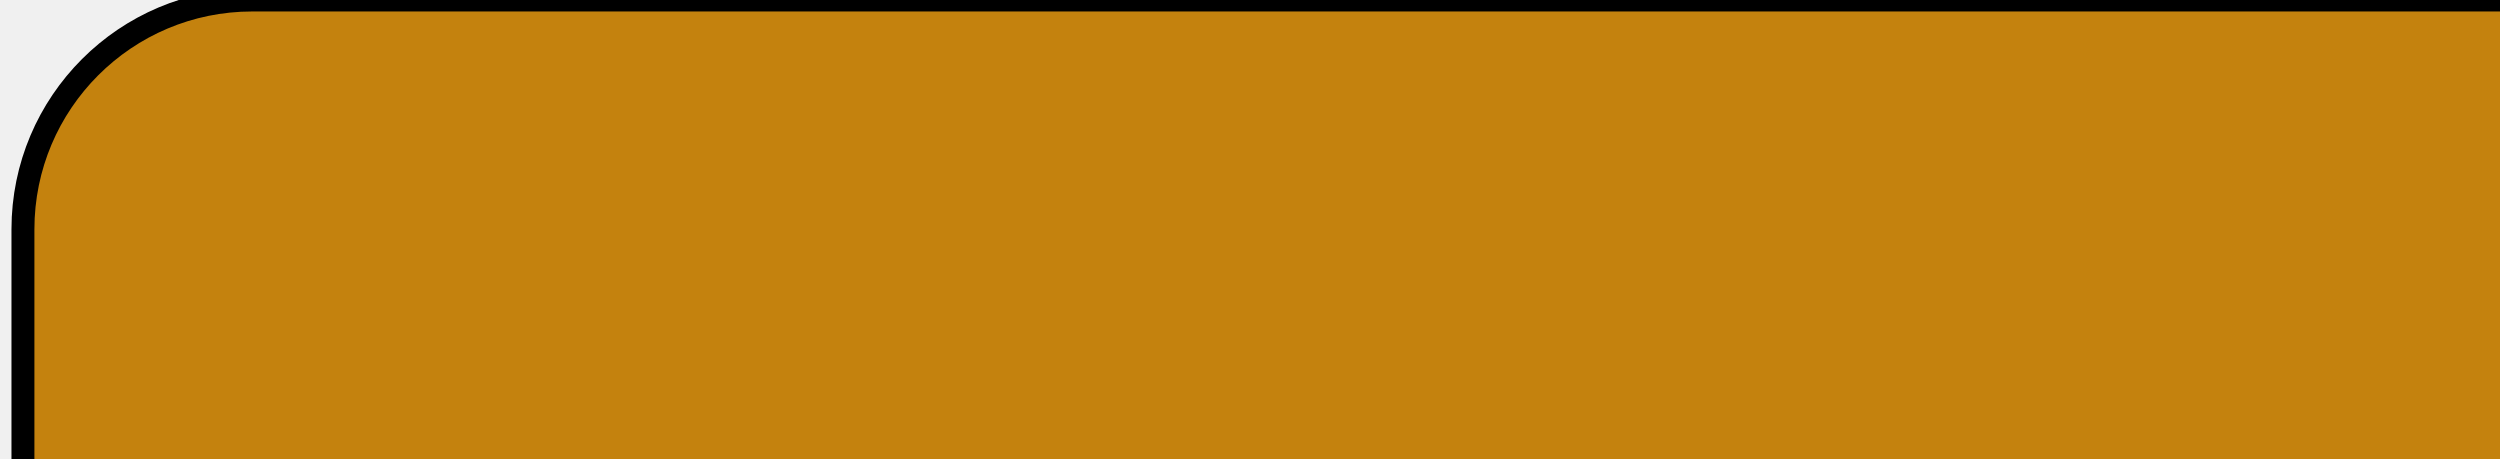
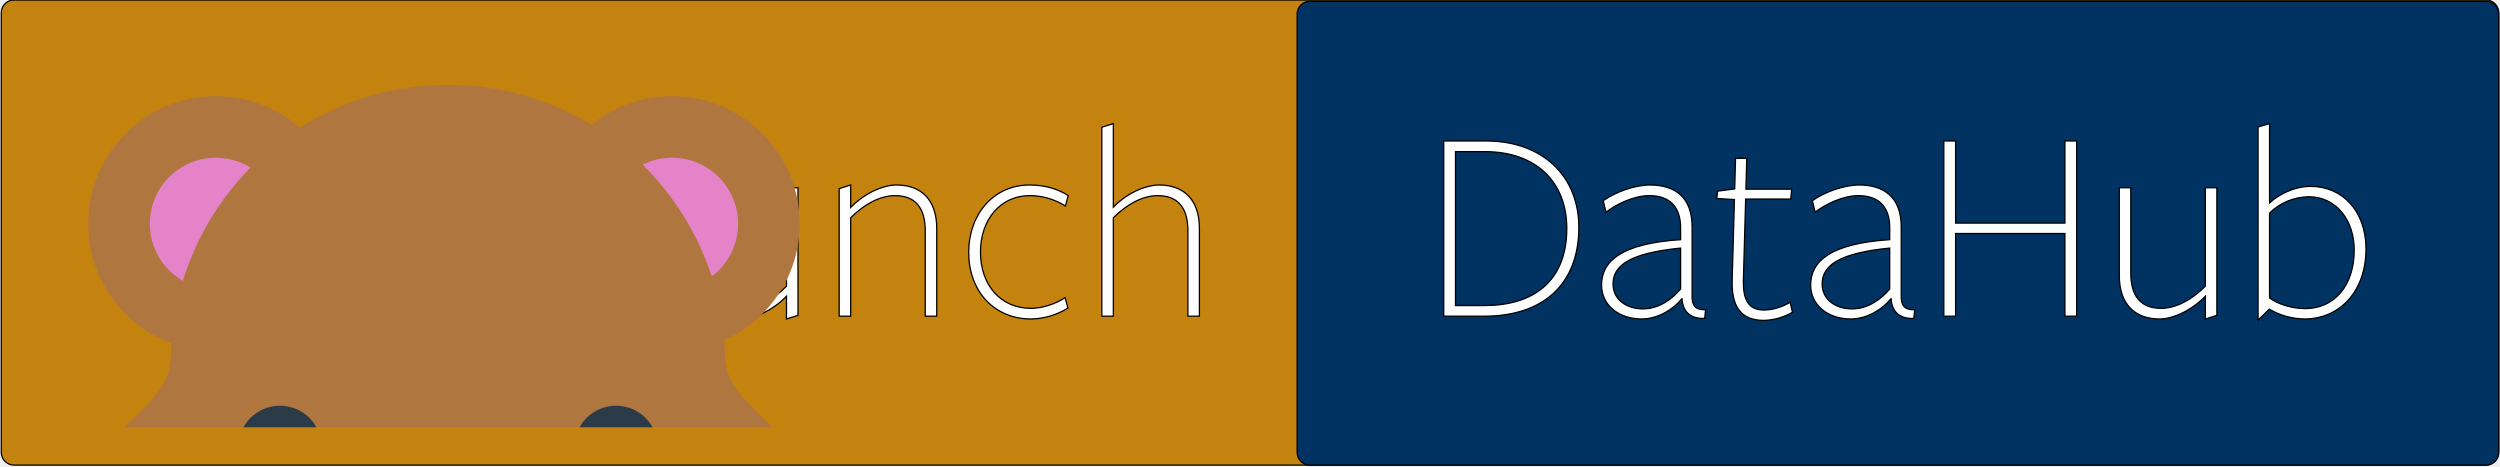
- <svg xmlns="http://www.w3.org/2000/svg" xmlns:xlink="http://www.w3.org/1999/xlink" width="109" height="20">
+ <svg xmlns="http://www.w3.org/2000/svg" xmlns:xlink="http://www.w3.org/1999/xlink" width="1962" height="366">
  <defs>
    <style>.cls-1 {
        fill: #c4820e;
      }

      .cls-1, .cls-2, .cls-3 {
        stroke: #000;
        stroke-width: 1px;
        fill-rule: evenodd;
      }

      .cls-2 {
        fill: #fff;
      }

      .cls-3 {
        fill: #003262;
      }</style>
-     <symbol id="svg_5" viewBox="0 0 512 512" x="0px" y="0px">
+     <symbol id="svg_5" viewBox="0 0 256 256" x="0px" y="0px">
      <g id="svg_4">
        <path d="m505.769,339.18c0,-79.323 -66.074,-89.722 -67.631,-128.426c-0.052,-4.03 -0.249,-8.025 -0.56,-11.988c29.177,-13.125 49.505,-42.427 49.505,-76.495c0,-46.314 -37.545,-83.86 -83.86,-83.86c-20.089,0 -38.522,7.072 -52.963,18.851c-27.499,-16.664 -59.757,-26.262 -94.261,-26.262c-35.799,0 -69.181,10.33 -97.338,28.167c-14.751,-12.913 -34.053,-20.756 -55.197,-20.756c-46.314,0 -83.86,37.545 -83.86,83.86c0,36.043 22.743,66.768 54.658,78.626c-0.227,3.404 -0.369,6.831 -0.406,10.284c-1.963,37.891 -65.001,48.714 -66.53,125.162c-0.72,5.559 -1.096,11.227 -1.096,16.982c0,72.27 58.586,130.856 130.856,130.856c0.336,0 0.686,-0.006 1.048,-0.016c13.734,-0.108 26.959,-2.335 39.374,-6.366c8.255,-1.677 16.951,-3.494 25.495,-5.206c36.02,18.846 75.361,23.353 103.252,4.547c22.013,4.937 46.859,9.13 68.655,7.041c0,0 0,0 0,0l0,0c72.27,0 130.856,-58.586 130.856,-130.856c0,-4.325 -0.216,-8.6 -0.626,-12.817c0.41,-0.401 0.629,-0.842 0.629,-1.328zm-290.612,131.047c3.247,-0.61 6.424,-1.185 9.497,-1.71c-3.07,0.828 -6.241,1.403 -9.497,1.71z" fill="#AF773F" />
      </g>
      <g id="svg_3">
        <path d="m277.806,304.361c0,0 7.646,9.475 20.474,23.688c6.353,7.106 13.072,15.397 23.922,24.28c10.512,8.883 23.621,18.358 30.381,27.833c6.869,9.475 7.806,18.95 8.496,27.833c0.347,8.883 -1.352,17.174 -4.29,24.28c-2.957,7.106 -6.92,13.028 -10.807,17.174c-3.471,4.145 -6.726,6.514 -6.726,6.514c-50.847,37.002 -118.23,35.043 -166.513,0c0,0 -3.255,-2.369 -6.726,-6.514c-3.888,-4.145 -7.85,-10.067 -10.808,-17.174c-2.937,-7.106 -4.636,-15.397 -4.289,-24.28c0.69,-8.883 1.628,-18.358 8.495,-27.833c6.759,-9.475 19.869,-18.95 30.381,-27.833c10.851,-8.883 17.569,-17.174 23.922,-24.28c12.83,-14.212 20.475,-23.688 20.475,-23.688c9.718,-12.043 27.359,-13.928 39.402,-4.21c1.541,1.243 3.006,2.736 4.211,4.21z" fill="#D19B61" />
      </g>
      <g id="svg_2">
        <path d="m145.578,241.842c15.148,0 27.428,12.28 27.428,27.428l0,33.716c0,15.148 -12.28,27.428 -27.428,27.428l0,0c-15.148,0 -27.428,-12.28 -27.428,-27.428l0,-33.716c0,-15.148 12.28,-27.428 27.428,-27.428l0,0zm220.844,0c-15.148,0 -27.428,12.28 -27.428,27.428l0,33.716c0,15.148 12.28,27.428 27.428,27.428l0,0c15.148,0 27.428,-12.28 27.428,-27.428l0,-33.716c0,-15.148 -12.28,-27.428 -27.428,-27.428l0,0zm-131.888,115.486c0,0 -0.722,0.197 -2.076,0.566c-0.332,0.092 -0.702,0.195 -1.109,0.309c-0.359,0.113 -0.75,0.237 -1.173,0.371c-0.822,0.268 -1.895,0.575 -2.776,0.919c-0.94,0.344 -1.981,0.726 -3.114,1.141c-1.002,0.415 -2.124,0.864 -3.136,1.344c-1.103,0.48 -2.04,0.99 -3.106,1.528c-0.929,0.538 -1.989,1.104 -2.831,1.694c-3.72,2.362 -6.117,5.117 -7.139,8.069c-0.493,1.476 -0.52,3.001 -0.031,4.551c0.461,1.55 1.454,3.124 2.402,4.699c0.963,1.574 1.972,3.149 2.737,4.699c0.408,0.775 0.812,1.544 1.212,2.303c0.434,0.76 0.862,1.51 1.283,2.248c0.456,0.738 0.904,1.464 1.343,2.174c0.473,0.71 0.936,1.405 1.386,2.082c0.949,1.353 1.891,2.632 2.829,3.813c0.95,1.181 1.836,2.263 2.73,3.223c0.882,0.959 1.629,1.796 2.352,2.485c0.675,0.689 1.262,1.23 1.673,1.599c0.395,0.369 0.642,0.566 0.642,0.566c15.658,12.476 38.409,13.002 54.736,0c0,0 0.247,-0.197 0.642,-0.566c0.41,-0.369 0.998,-0.91 1.673,-1.599c0.723,-0.689 1.47,-1.525 2.352,-2.485c0.894,-0.959 1.78,-2.042 2.73,-3.223c0.938,-1.181 1.88,-2.46 2.829,-3.813c0.45,-0.677 0.913,-1.371 1.386,-2.082c0.439,-0.71 0.887,-1.436 1.343,-2.174c0.421,-0.738 0.85,-1.488 1.283,-2.248c0.4,-0.76 0.804,-1.528 1.212,-2.303c0.765,-1.55 1.774,-3.124 2.737,-4.699c0.948,-1.574 1.941,-3.149 2.402,-4.699c0.489,-1.55 0.462,-3.075 -0.031,-4.551c-1.022,-2.952 -3.419,-5.707 -7.139,-8.069c-0.843,-0.59 -1.902,-1.156 -2.831,-1.694c-1.066,-0.538 -2.004,-1.049 -3.106,-1.528c-1.012,-0.48 -2.134,-0.929 -3.136,-1.344c-1.133,-0.415 -2.174,-0.796 -3.114,-1.141c-0.881,-0.344 -1.954,-0.652 -2.776,-0.919c-0.423,-0.134 -0.815,-0.258 -1.173,-0.371c-0.408,-0.113 -0.778,-0.216 -1.109,-0.309c-1.354,-0.369 -2.076,-0.566 -2.076,-0.566c-13.509,-3.634 -28.462,-3.944 -42.932,0z" fill="#2B3B47" />
      </g>
      <g id="svg_1">
        <path d="m60.088,122.271c0,-23.956 19.42,-43.376 43.376,-43.376c8.351,0 16.147,2.365 22.766,6.455c-20.32,20.633 -35.755,46.084 -44.439,74.488c-12.969,-7.499 -21.703,-21.509 -21.703,-37.567zm369.215,34.659c10.504,-7.916 17.296,-20.493 17.296,-34.659c0,-23.956 -19.42,-43.376 -43.376,-43.376c-6.952,0 -13.517,1.644 -19.341,4.552c20.552,20.265 36.308,45.377 45.421,73.483z" fill="#E583C9" />
      </g>
    </symbol>
  </defs>
  <g class="layer">
    <path class="cls-1" d="m11,0l1940,0a10,10 0 0 1 10,10l0,345a10,10 0 0 1 -10,10l-1940,0a10,10 0 0 1 -10,-10l0,-345a10,10 0 0 1 10,-10z" data-name="Rounded Rectangle 1" id="Rounded_Rectangle_1" />
    <path class="cls-2" d="m424.3,248.139l0,-151.139l-9.02,2.86l0,148.279l9.02,0zm85.578,-21.34c-6.38,7.7 -16.94,15.62 -29.48,15.62c-12.76,0 -23.54,-7.04 -23.54,-19.58c0,-14.74 13.64,-24.2 53.02,-28.16l0,32.121l0,-0.001zm1.1,7.7c0.66,11.22 7.92,15.84 17.82,15.4l0.66,-6.82c-9.02,0.22 -10.56,-4.4 -10.56,-10.56l0,-54.56c0,-23.54 -13.86,-32.78 -33,-32.78c-12.1,0 -27.5,5.72 -36.741,12.32l2.2,9.02c7.921,-6.16 21.781,-12.98 33.881,-12.98c17.16,0 24.64,9.9 24.64,25.3l0,9.24c-46.64,3.08 -62.041,16.94 -62.041,35.64c0,15.84 13.641,26.62 31.461,26.62c12.98,0 25.3,-7.92 31.46,-15.84l0.22,0zm38.717,-87.12l0,68.86c0,22.22 11.88,34.1 31.68,34.1c9.68,0 24.2,-5.94 35.86,-17.82l0,17.82l9.02,-2.86l0,-100.1l-9.02,0l0,77.221c-11,11 -23.32,17.38 -34.76,17.38c-16.28,0 -23.76,-9.9 -23.76,-27.72l0,-66.88l-9.015,0l-0.005,-0.001zm185.459,100.76l0,-68.86c0,-22.22 -11.88,-34.1 -31.68,-34.1c-9.68,0 -24.2,5.72 -35.86,17.6l0,-17.6l-9.02,2.86l0,100.1l9.02,0l0,-77.22c11,-11 23.32,-17.38 34.76,-17.38c16.28,0 23.76,9.9 23.76,27.72l0,66.88l9.02,0zm102.958,-6.38l-2.2,-8.14c-7.26,4.62 -17.16,8.36 -26.84,8.36c-23.98,0 -39.6,-18.48 -39.6,-44.22c0,-25.52 15.84,-44.22 38.5,-44.22a52.55,52.55 0 0 1 28.16,8.14l2.2,-8.14c-7.92,-5.28 -18.48,-8.36 -30.36,-8.36c-27.72,0 -47.74,22.44 -47.74,53.02s20.24,52.14 48.84,52.14a56.2,56.2 0 0 0 29.04,-8.58zm103.178,6.38l0,-68.86c0,-22.22 -11.88,-34.1 -31.68,-34.1c-9.68,0 -24.2,5.5 -35.86,17.38l0,-65.559l-9.02,2.86l0,148.279l9.02,0l0,-77.22c11,-11 23.32,-17.38 34.76,-17.38c16.28,0 23.76,9.9 23.76,27.72l0,66.88l9.02,0z" id="launch" />
    <path class="cls-3" d="m1028,1l923,0a10,10 0 0 1 10,10l0,344a10,10 0 0 1 -10,10l-923,0a10,10 0 0 1 -10,-10l0,-344a10,10 0 0 1 10,-10z" data-name="Rounded Rectangle 2" id="Rounded_Rectangle_2" />
    <path class="cls-2" d="m1239.08,178.4c0,-40.04 -28.38,-67.761 -72.82,-67.761l-33.22,0l0,137.5l31.9,0c46.42,0 74.14,-25.3 74.14,-69.739zm-9.46,0.88c0,41.8 -26.62,60.5 -64.24,60.5l-23.1,0l0,-120.78l23.1,0c40.26,0 64.24,23.979 64.24,60.279l0,0.001zm89.32,47.52c-6.38,7.7 -16.94,15.62 -29.48,15.62c-12.76,0 -23.54,-7.04 -23.54,-19.58c0,-14.74 13.64,-24.2 53.02,-28.16l0,32.12zm1.1,7.7c0.66,11.22 7.92,15.84 17.82,15.4l0.66,-6.82c-9.02,0.22 -10.56,-4.4 -10.56,-10.56l0,-54.56c0,-23.54 -13.86,-32.78 -33,-32.78c-12.1,0 -27.5,5.72 -36.74,12.32l2.2,9.02c7.92,-6.16 21.78,-12.98 33.88,-12.98c17.16,0 24.64,9.9 24.64,25.3l0,9.24c-46.64,3.08 -62.04,16.94 -62.04,35.64c0,15.84 13.64,26.62 31.46,26.62c12.98,0 25.3,-7.92 31.46,-15.84l0.22,0zm86.68,10.56l-1.76,-7.7c-6.16,3.3 -13.2,5.94 -20.46,5.94c-11.88,0 -16.72,-7.26 -16.28,-23.76l1.76,-63.36l35.42,0l0.66,-7.7l-35.86,0l0.66,-24.2l-8.8,0l-0.66,23.98l-13.42,1.76l-0.66,5.72l13.86,0.88l-1.76,62.7c-0.66,20.46 6.16,32.12 24.86,32.12a46.887,46.887 0 0 0 22.44,-6.381l0,0.001zm76.33,-18.26c-6.38,7.7 -16.94,15.62 -29.48,15.62c-12.76,0 -23.54,-7.04 -23.54,-19.58c0,-14.74 13.64,-24.2 53.02,-28.16l0,32.12zm1.1,7.7c0.66,11.22 7.92,15.84 17.82,15.4l0.66,-6.82c-9.02,0.22 -10.56,-4.4 -10.56,-10.56l0,-54.56c0,-23.54 -13.86,-32.78 -33,-32.78c-12.1,0 -27.5,5.72 -36.74,12.32l2.2,9.02c7.92,-6.16 21.78,-12.98 33.88,-12.98c17.16,0 24.64,9.9 24.64,25.3l0,9.24c-46.64,3.08 -62.04,16.94 -62.04,35.64c0,15.84 13.64,26.62 31.46,26.62c12.98,0 25.3,-7.92 31.46,-15.84l0.22,0zm145.64,13.64l0,-137.5l-9.24,0l0,64.46l-85.8,0l0,-64.462l-9.24,0l0,137.5l9.24,0l0,-64.9l85.8,0l0,64.9l9.24,0l0,0.002zm33.44,-100.76l0,68.86c0,22.22 11.88,34.1 31.68,34.1c9.68,0 24.2,-5.94 35.86,-17.82l0,17.82l9.02,-2.86l0,-100.1l-9.02,0l0,77.22c-11,11 -23.32,17.38 -34.76,17.38c-16.28,0 -23.76,-9.9 -23.76,-27.72l0,-66.88l-9.02,0zm193.6,47.96c0,-29.7 -18.48,-49.06 -43.34,-49.06c-14.08,0 -26.18,7.26 -32.34,12.98l0,-62.26l-9.02,2.64l0,151.579l8.8,-8.58a56.076,56.076 0 0 0 27.5,7.7c27.94,0 48.4,-21.78 48.4,-55l0,0.001zm-9.24,0.88c0,28.16 -15.84,45.98 -38.5,45.98c-10.34,0 -21.56,-3.52 -27.94,-8.36l0,-66.66a44.829,44.829 0 0 1 30.8,-12.76c21.56,-0.001 35.64,18.48 35.64,41.799l0,0.001z" id="DataHub" />
    <use id="svg_6" transform="matrix(0.835392, 0, 0, 0.835392, -750.97, -263.121)" x="155.813" xlink:href="#svg_5" y="350.337" />
    <g id="svg_7" />
  </g>
</svg>
